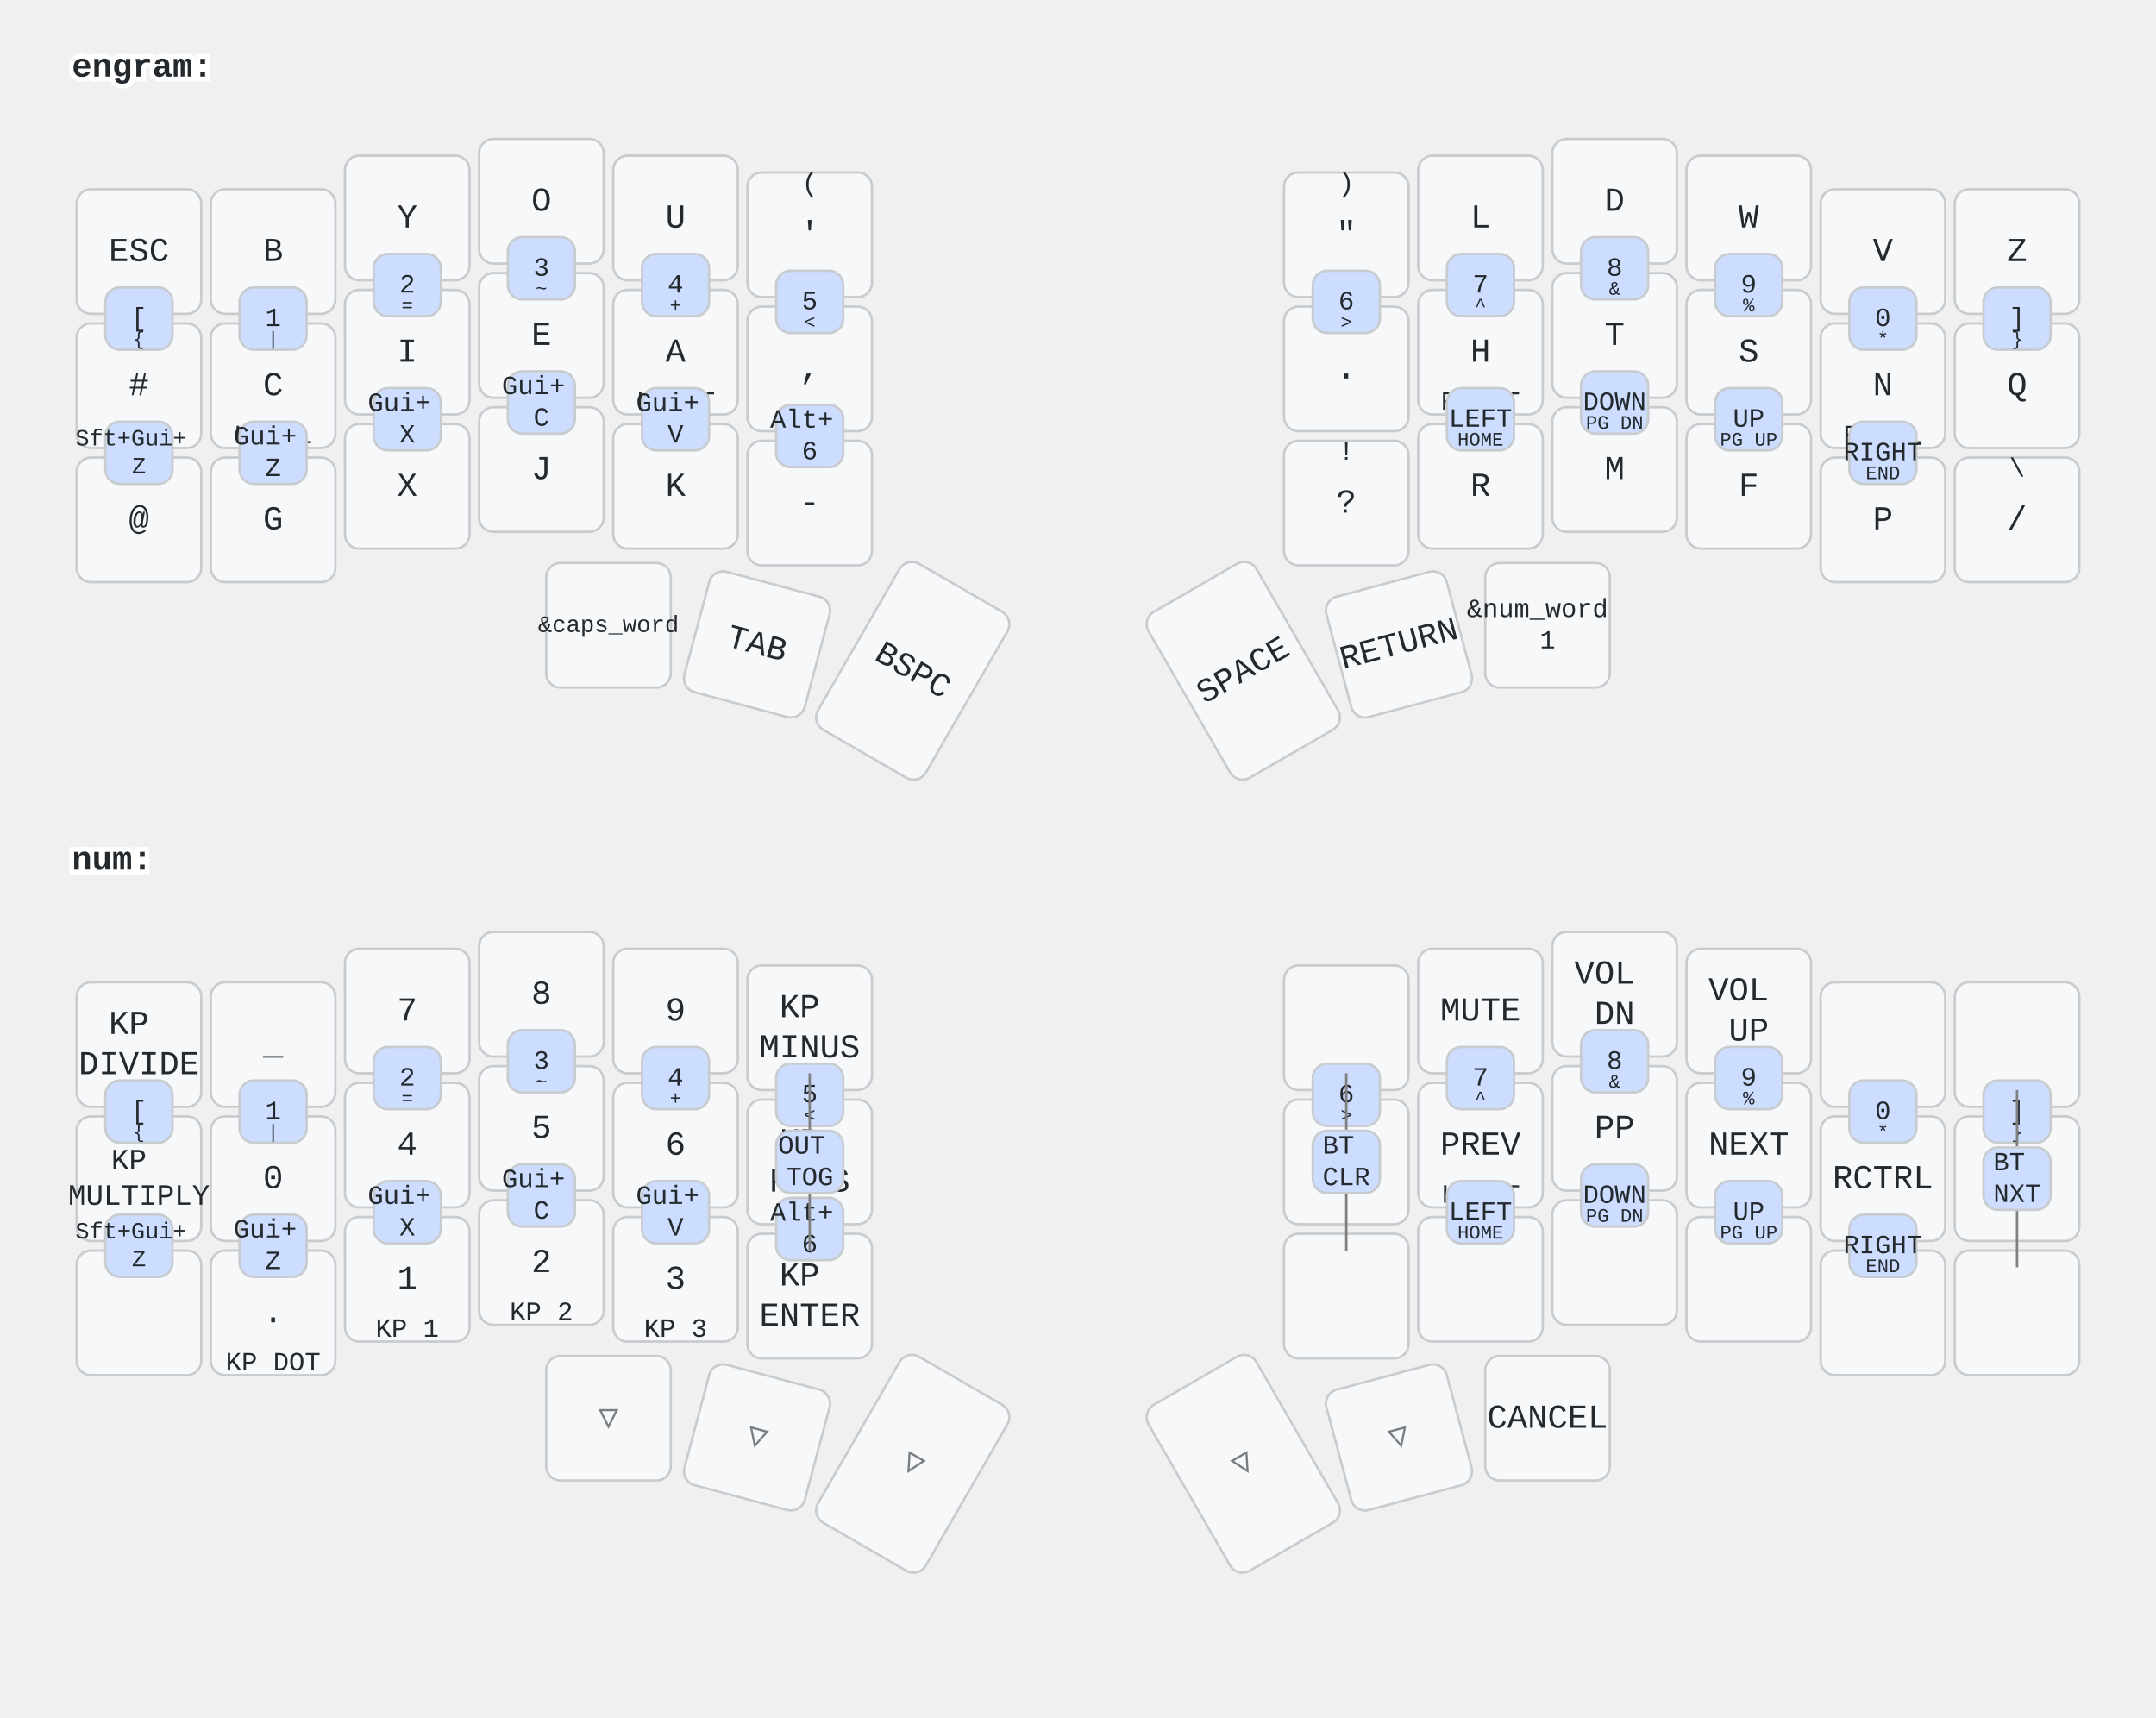
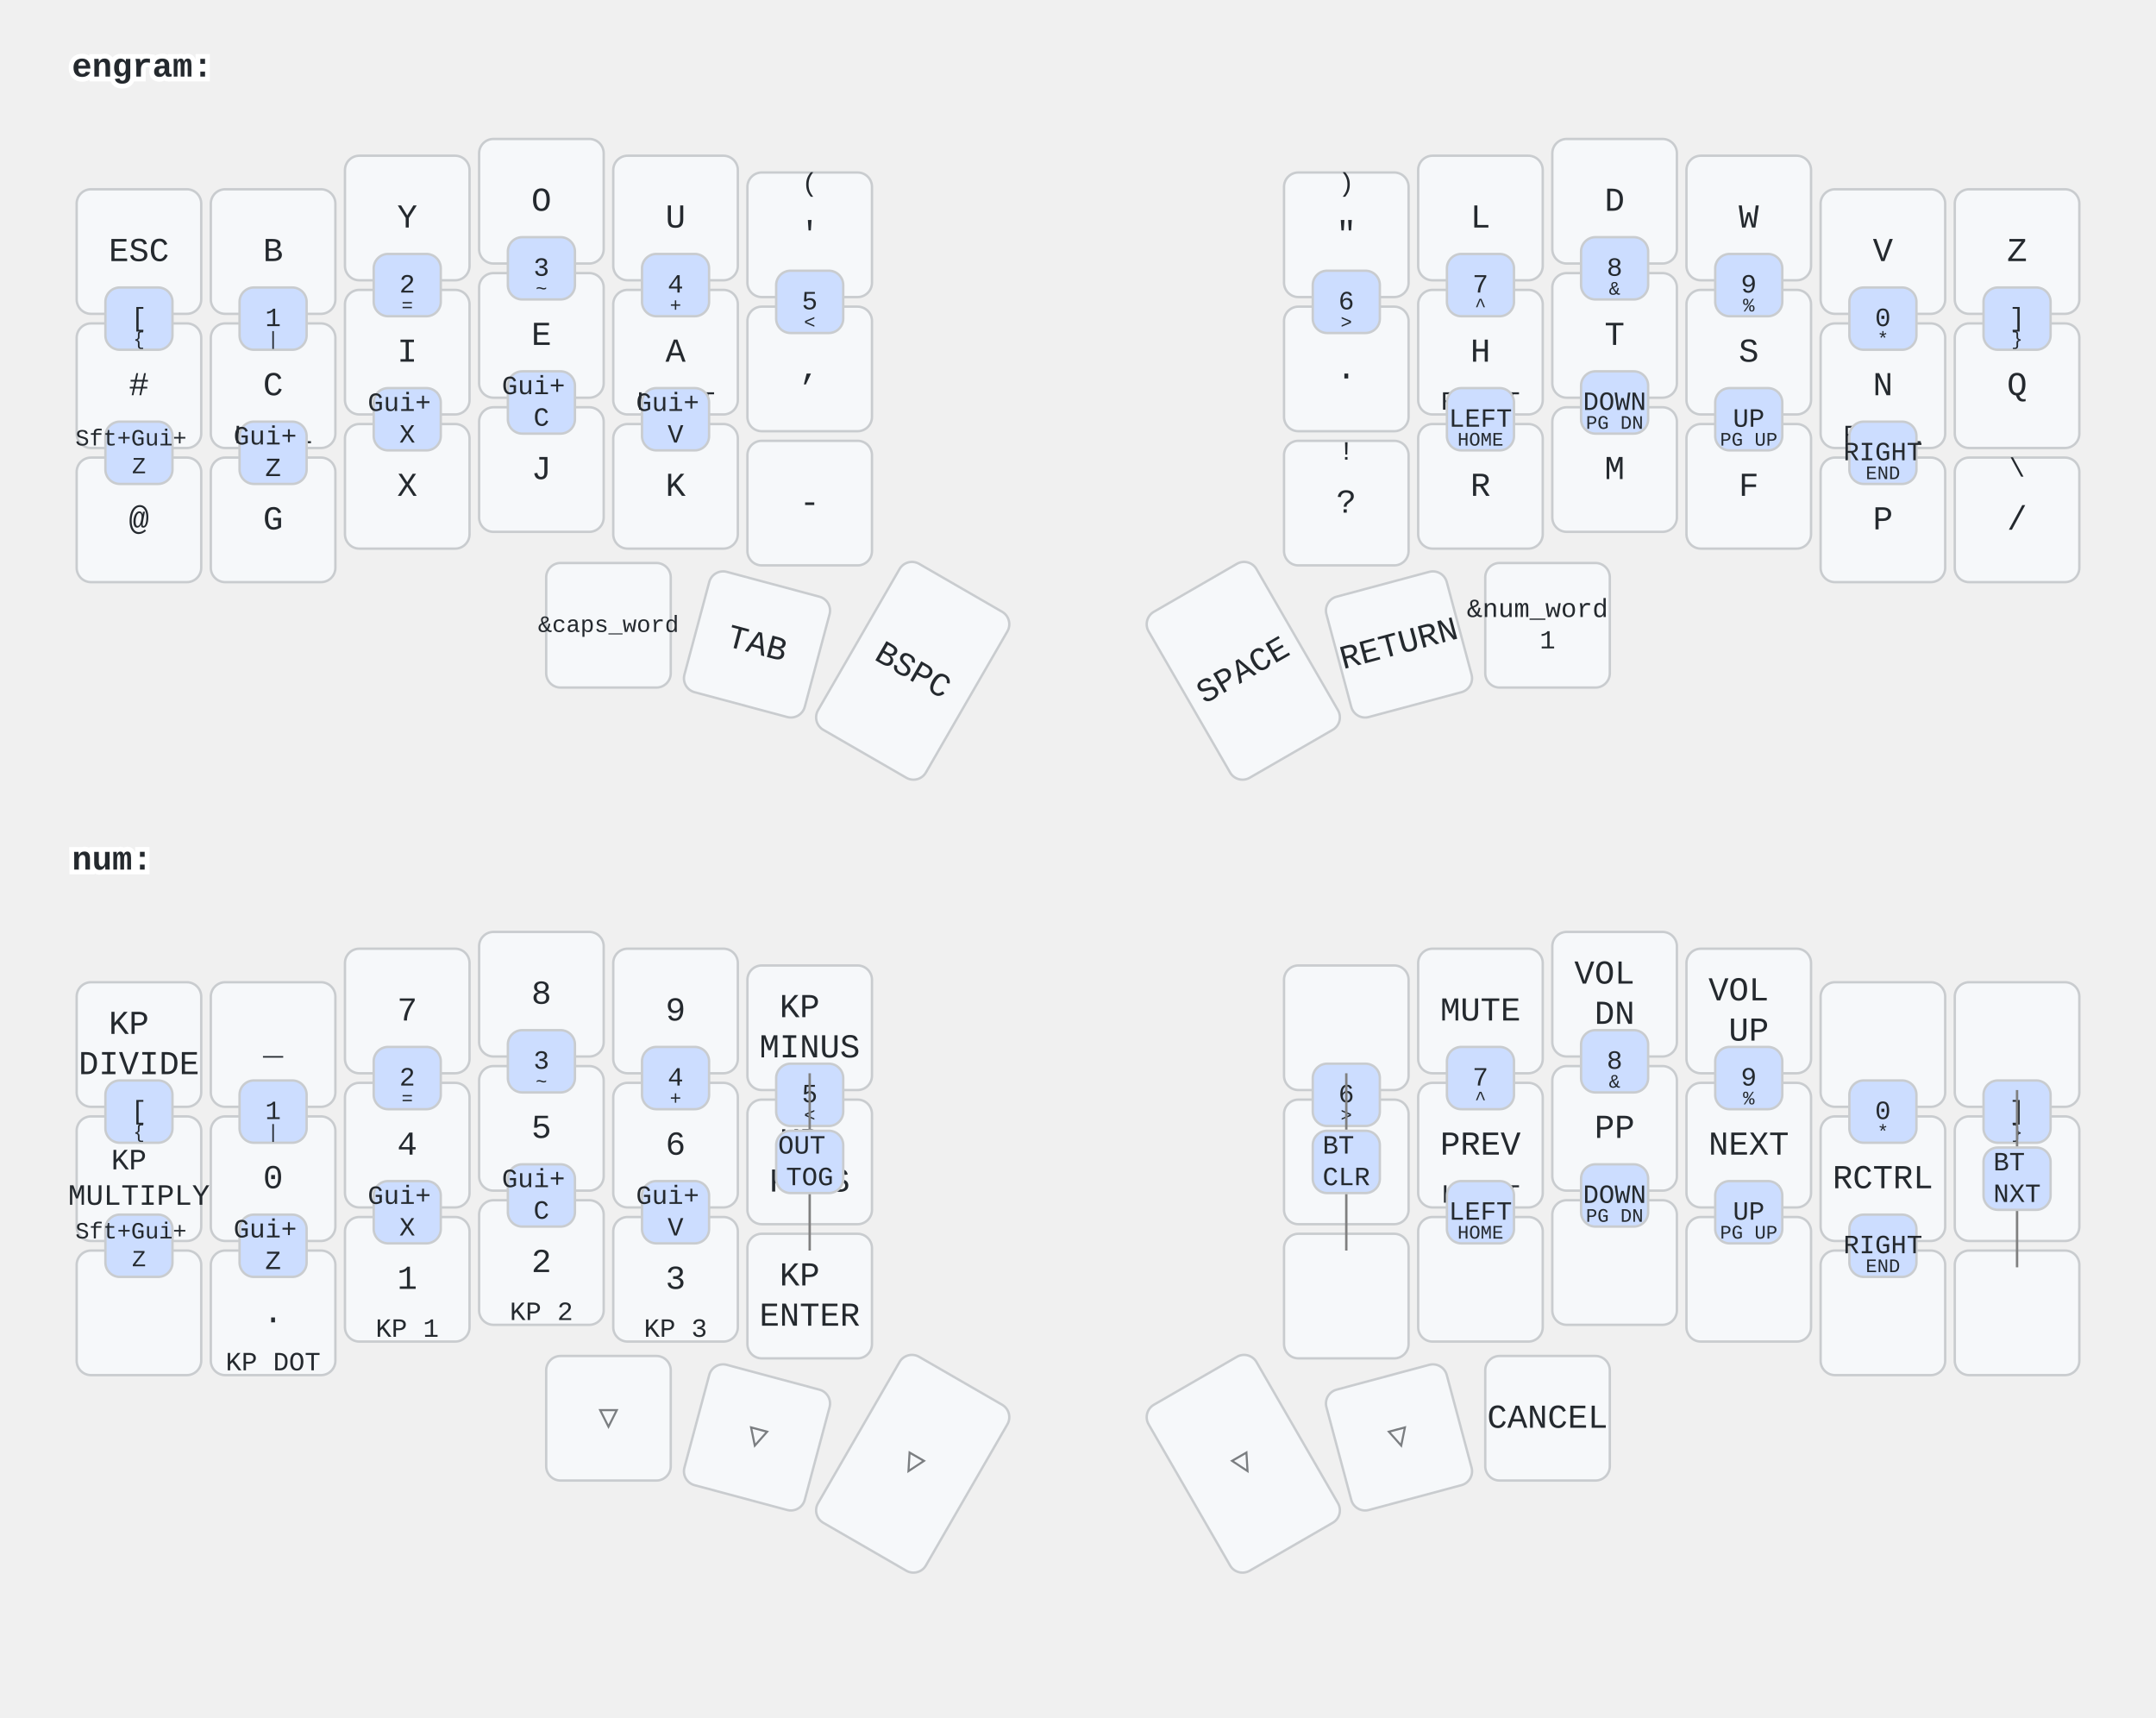
<svg xmlns="http://www.w3.org/2000/svg" width="900" height="717" viewBox="0 0 900 717" class="keymap">
  <style>/* inherit to force styles through use tags */
svg path {
    fill: inherit;
}

/* font and background color specifications */
svg.keymap {
    font-family: SFMono-Regular,Consolas,Liberation Mono,Menlo,monospace;
    font-size: 14px;
    font-kerning: normal;
    text-rendering: optimizeLegibility;
    fill: #24292e;
}

/* default key styling */
rect.key {
    fill: #f6f8fa;
}

rect.key, rect.combo {
    stroke: #c9cccf;
    stroke-width: 1;
}

/* default key side styling, only used is draw_key_sides is set */
rect.side {
    filter: brightness(90%);
}

/* color accent for combo boxes */
rect.combo, rect.combo-separate {
    fill: #cdf;
}

/* color accent for held keys */
rect.held, rect.combo.held {
    fill: #fdd;
}

/* color accent for ghost (optional) keys */
rect.ghost, rect.combo.ghost {
    stroke-dasharray: 4, 4;
    stroke-width: 2;
}

text {
    text-anchor: middle;
    dominant-baseline: middle;
}

/* styling for layer labels */
text.label {
    font-weight: bold;
    text-anchor: start;
    stroke: white;
    stroke-width: 4;
    paint-order: stroke;
}

/* styling for optional footer */
text.footer {
    text-anchor: end;
    dominant-baseline: auto;
    stroke: white;
    stroke-width: 4;
    paint-order: stroke;
}

/* styling for combo tap, and key hold/shifted label text */
text.combo, text.hold, text.shifted {
    font-size: 11px;
}

text.hold {
    text-anchor: middle;
    dominant-baseline: auto;
}

text.shifted {
    text-anchor: middle;
    dominant-baseline: hanging;
}

text.layer-activator {
    text-decoration: underline;
}

/* styling for hold/shifted label text in combo box */
text.combo.hold, text.combo.shifted {
    font-size: 8px;
}

/* lighter symbol for transparent keys */
text.trans {
    fill: #7b7e81;
}

/* styling for combo dendrons */
path.combo {
    stroke-width: 1;
    stroke: gray;
    fill: none;
}

/* Start Tabler Icons Cleanup */
/* cannot use height/width with glyphs */
.icon-tabler &gt; path {
    fill: inherit;
    stroke: inherit;
    stroke-width: 2;
}
/* hide tabler's default box */
.icon-tabler &gt; path[stroke="none"][fill="none"] {
    visibility: hidden;
}
/* End Tabler Icons Cleanup */
</style>
  <g transform="translate(30, 0)" class="layer-engram">
    <text x="0" y="28" class="label" id="engram">engram:</text>
    <g transform="translate(0, 56)">
      <g transform="translate(28, 49)" class="key keypos-0">
        <rect rx="6" ry="6" x="-26" y="-26" width="52" height="52" class="key" />
        <text x="0" y="0" class="key tap">ESC</text>
        <text x="0" y="24" class="key hold">F1</text>
      </g>
      <g transform="translate(84, 49)" class="key keypos-1">
        <rect rx="6" ry="6" x="-26" y="-26" width="52" height="52" class="key" />
        <text x="0" y="0" class="key tap">B</text>
        <text x="0" y="24" class="key hold">F2</text>
      </g>
      <g transform="translate(140, 35)" class="key keypos-2">
        <rect rx="6" ry="6" x="-26" y="-26" width="52" height="52" class="key" />
        <text x="0" y="0" class="key tap">Y</text>
        <text x="0" y="24" class="key hold">F3</text>
      </g>
      <g transform="translate(196, 28)" class="key keypos-3">
        <rect rx="6" ry="6" x="-26" y="-26" width="52" height="52" class="key" />
        <text x="0" y="0" class="key tap">O</text>
        <text x="0" y="24" class="key hold">F4</text>
      </g>
      <g transform="translate(252, 35)" class="key keypos-4">
        <rect rx="6" ry="6" x="-26" y="-26" width="52" height="52" class="key" />
        <text x="0" y="0" class="key tap">U</text>
        <text x="0" y="24" class="key hold">F5</text>
      </g>
      <g transform="translate(308, 42)" class="key keypos-5">
        <rect rx="6" ry="6" x="-26" y="-26" width="52" height="52" class="key" />
        <text x="0" y="0" class="key tap">'</text>
        <text x="0" y="-24" class="key shifted">(</text>
      </g>
      <g transform="translate(532, 42)" class="key keypos-6">
        <rect rx="6" ry="6" x="-26" y="-26" width="52" height="52" class="key" />
        <text x="0" y="0" class="key tap">"</text>
        <text x="0" y="-24" class="key shifted">)</text>
      </g>
      <g transform="translate(588, 35)" class="key keypos-7">
        <rect rx="6" ry="6" x="-26" y="-26" width="52" height="52" class="key" />
        <text x="0" y="0" class="key tap">L</text>
        <text x="0" y="24" class="key hold">F8</text>
      </g>
      <g transform="translate(644, 28)" class="key keypos-8">
        <rect rx="6" ry="6" x="-26" y="-26" width="52" height="52" class="key" />
        <text x="0" y="0" class="key tap">D</text>
        <text x="0" y="24" class="key hold">F9</text>
      </g>
      <g transform="translate(700, 35)" class="key keypos-9">
        <rect rx="6" ry="6" x="-26" y="-26" width="52" height="52" class="key" />
        <text x="0" y="0" class="key tap">W</text>
        <text x="0" y="24" class="key hold">F10</text>
      </g>
      <g transform="translate(756, 49)" class="key keypos-10">
        <rect rx="6" ry="6" x="-26" y="-26" width="52" height="52" class="key" />
        <text x="0" y="0" class="key tap">V</text>
        <text x="0" y="24" class="key hold">F11</text>
      </g>
      <g transform="translate(812, 49)" class="key keypos-11">
        <rect rx="6" ry="6" x="-26" y="-26" width="52" height="52" class="key" />
        <text x="0" y="0" class="key tap">Z</text>
        <text x="0" y="24" class="key hold">F12</text>
      </g>
      <g transform="translate(28, 105)" class="key keypos-12">
        <rect rx="6" ry="6" x="-26" y="-26" width="52" height="52" class="key" />
        <text x="0" y="0" class="key tap">#</text>
        <text x="0" y="-24" class="key shifted">$</text>
      </g>
      <g transform="translate(84, 105)" class="key keypos-13">
        <rect rx="6" ry="6" x="-26" y="-26" width="52" height="52" class="key" />
        <text x="0" y="0" class="key tap">C</text>
        <text x="0" y="24" class="key hold">LCTRL</text>
      </g>
      <g transform="translate(140, 91)" class="key keypos-14">
        <rect rx="6" ry="6" x="-26" y="-26" width="52" height="52" class="key" />
        <text x="0" y="0" class="key tap">I</text>
        <text x="0" y="24" class="key hold">LALT</text>
      </g>
      <g transform="translate(196, 84)" class="key keypos-15">
        <rect rx="6" ry="6" x="-26" y="-26" width="52" height="52" class="key" />
        <text x="0" y="0" class="key tap">E</text>
        <text x="0" y="24" class="key hold">LGUI</text>
      </g>
      <g transform="translate(252, 91)" class="key keypos-16">
        <rect rx="6" ry="6" x="-26" y="-26" width="52" height="52" class="key" />
        <text x="0" y="0" class="key tap">A</text>
        <text x="0" y="24" class="key hold">LSHFT</text>
      </g>
      <g transform="translate(308, 98)" class="key keypos-17">
        <rect rx="6" ry="6" x="-26" y="-26" width="52" height="52" class="key" />
        <text x="0" y="0" class="key tap">,</text>
        <text x="0" y="-24" class="key shifted">;</text>
      </g>
      <g transform="translate(532, 98)" class="key keypos-18">
        <rect rx="6" ry="6" x="-26" y="-26" width="52" height="52" class="key" />
        <text x="0" y="0" class="key tap">.</text>
        <text x="0" y="-24" class="key shifted">:</text>
      </g>
      <g transform="translate(588, 91)" class="key keypos-19">
        <rect rx="6" ry="6" x="-26" y="-26" width="52" height="52" class="key" />
        <text x="0" y="0" class="key tap">H</text>
        <text x="0" y="24" class="key hold">RSHFT</text>
      </g>
      <g transform="translate(644, 84)" class="key keypos-20">
        <rect rx="6" ry="6" x="-26" y="-26" width="52" height="52" class="key" />
        <text x="0" y="0" class="key tap">T</text>
        <text x="0" y="24" class="key hold">RGUI</text>
      </g>
      <g transform="translate(700, 91)" class="key keypos-21">
        <rect rx="6" ry="6" x="-26" y="-26" width="52" height="52" class="key" />
        <text x="0" y="0" class="key tap">S</text>
        <text x="0" y="24" class="key hold">RALT</text>
      </g>
      <g transform="translate(756, 105)" class="key keypos-22">
        <rect rx="6" ry="6" x="-26" y="-26" width="52" height="52" class="key" />
        <text x="0" y="0" class="key tap">N</text>
        <text x="0" y="24" class="key hold">RCTRL</text>
      </g>
      <g transform="translate(812, 105)" class="key keypos-23">
        <rect rx="6" ry="6" x="-26" y="-26" width="52" height="52" class="key" />
        <text x="0" y="0" class="key tap">Q</text>
      </g>
      <g transform="translate(28, 161)" class="key keypos-24">
        <rect rx="6" ry="6" x="-26" y="-26" width="52" height="52" class="key" />
        <text x="0" y="0" class="key tap">@</text>
        <text x="0" y="-24" class="key shifted">`</text>
      </g>
      <g transform="translate(84, 161)" class="key keypos-25">
        <rect rx="6" ry="6" x="-26" y="-26" width="52" height="52" class="key" />
        <text x="0" y="0" class="key tap">G</text>
      </g>
      <g transform="translate(140, 147)" class="key keypos-26">
        <rect rx="6" ry="6" x="-26" y="-26" width="52" height="52" class="key" />
        <text x="0" y="0" class="key tap">X</text>
      </g>
      <g transform="translate(196, 140)" class="key keypos-27">
        <rect rx="6" ry="6" x="-26" y="-26" width="52" height="52" class="key" />
        <text x="0" y="0" class="key tap">J</text>
      </g>
      <g transform="translate(252, 147)" class="key keypos-28">
        <rect rx="6" ry="6" x="-26" y="-26" width="52" height="52" class="key" />
        <text x="0" y="0" class="key tap">K</text>
      </g>
      <g transform="translate(308, 154)" class="key keypos-29">
        <rect rx="6" ry="6" x="-26" y="-26" width="52" height="52" class="key" />
        <text x="0" y="0" class="key tap">-</text>
      </g>
      <g transform="translate(532, 154)" class="key keypos-30">
        <rect rx="6" ry="6" x="-26" y="-26" width="52" height="52" class="key" />
        <text x="0" y="0" class="key tap">?</text>
        <text x="0" y="-24" class="key shifted">!</text>
      </g>
      <g transform="translate(588, 147)" class="key keypos-31">
        <rect rx="6" ry="6" x="-26" y="-26" width="52" height="52" class="key" />
        <text x="0" y="0" class="key tap">R</text>
      </g>
      <g transform="translate(644, 140)" class="key keypos-32">
        <rect rx="6" ry="6" x="-26" y="-26" width="52" height="52" class="key" />
        <text x="0" y="0" class="key tap">M</text>
      </g>
      <g transform="translate(700, 147)" class="key keypos-33">
        <rect rx="6" ry="6" x="-26" y="-26" width="52" height="52" class="key" />
        <text x="0" y="0" class="key tap">F</text>
      </g>
      <g transform="translate(756, 161)" class="key keypos-34">
        <rect rx="6" ry="6" x="-26" y="-26" width="52" height="52" class="key" />
        <text x="0" y="0" class="key tap">P</text>
      </g>
      <g transform="translate(812, 161)" class="key keypos-35">
        <rect rx="6" ry="6" x="-26" y="-26" width="52" height="52" class="key" />
        <text x="0" y="0" class="key tap">/</text>
        <text x="0" y="-24" class="key shifted">\</text>
      </g>
      <g transform="translate(224, 205)" class="key keypos-36">
        <rect rx="6" ry="6" x="-26" y="-26" width="52" height="52" class="key" />
        <text x="0" y="0" class="key tap">
          <tspan style="font-size: 70%">&amp;caps_word</tspan>
        </text>
      </g>
      <g transform="translate(286, 213) rotate(15.0)" class="key keypos-37">
        <rect rx="6" ry="6" x="-26" y="-26" width="52" height="52" class="key" />
        <text x="0" y="0" class="key tap">TAB</text>
      </g>
      <g transform="translate(351, 224) rotate(30.0)" class="key keypos-38">
        <rect rx="6" ry="6" x="-26" y="-40" width="52" height="80" class="key" />
        <text x="0" y="0" class="key tap">BSPC</text>
      </g>
      <g transform="translate(489, 224) rotate(-30.0)" class="key keypos-39">
        <rect rx="6" ry="6" x="-26" y="-40" width="52" height="80" class="key" />
        <text x="0" y="0" class="key tap">SPACE</text>
      </g>
      <g transform="translate(554, 213) rotate(-15.0)" class="key keypos-40">
        <rect rx="6" ry="6" x="-26" y="-26" width="52" height="52" class="key" />
        <text x="0" y="0" class="key tap">RETURN</text>
      </g>
      <g transform="translate(616, 205)" class="key keypos-41">
        <rect rx="6" ry="6" x="-26" y="-26" width="52" height="52" class="key" />
        <text x="0" y="0" class="key tap">
          <tspan x="0" dy="-0.6em" style="font-size: 78%">&amp;num_word</tspan>
          <tspan x="0" dy="1.2em" style="font-size: 78%">1</tspan>
        </text>
      </g>
      <g class="combo combopos-0">
        <rect rx="6" ry="6" x="14" y="64" width="28" height="26" class="combo" />
        <text x="28" y="77" class="combo tap">[</text>
        <text x="28" y="88" class="combo hold">{</text>
      </g>
      <g class="combo combopos-1">
        <rect rx="6" ry="6" x="798" y="64" width="28" height="26" class="combo" />
        <text x="812" y="77" class="combo tap">]</text>
        <text x="812" y="88" class="combo hold">}</text>
      </g>
      <g class="combo combopos-2">
        <rect rx="6" ry="6" x="70" y="64" width="28" height="26" class="combo" />
        <text x="84" y="77" class="combo tap">1</text>
        <text x="84" y="88" class="combo hold">|</text>
      </g>
      <g class="combo combopos-3">
        <rect rx="6" ry="6" x="126" y="50" width="28" height="26" class="combo" />
        <text x="140" y="63" class="combo tap">2</text>
        <text x="140" y="74" class="combo hold">=</text>
      </g>
      <g class="combo combopos-4">
        <rect rx="6" ry="6" x="182" y="43" width="28" height="26" class="combo" />
        <text x="196" y="56" class="combo tap">3</text>
        <text x="196" y="67" class="combo hold">~</text>
      </g>
      <g class="combo combopos-5">
        <rect rx="6" ry="6" x="238" y="50" width="28" height="26" class="combo" />
        <text x="252" y="63" class="combo tap">4</text>
        <text x="252" y="74" class="combo hold">+</text>
      </g>
      <g class="combo combopos-6">
        <rect rx="6" ry="6" x="294" y="57" width="28" height="26" class="combo" />
        <text x="308" y="70" class="combo tap">5</text>
        <text x="308" y="81" class="combo hold">&lt;</text>
      </g>
      <g class="combo combopos-7">
        <rect rx="6" ry="6" x="518" y="57" width="28" height="26" class="combo" />
        <text x="532" y="70" class="combo tap">6</text>
        <text x="532" y="81" class="combo hold">&gt;</text>
      </g>
      <g class="combo combopos-8">
        <rect rx="6" ry="6" x="574" y="50" width="28" height="26" class="combo" />
        <text x="588" y="63" class="combo tap">7</text>
        <text x="588" y="74" class="combo hold">^</text>
      </g>
      <g class="combo combopos-9">
        <rect rx="6" ry="6" x="630" y="43" width="28" height="26" class="combo" />
        <text x="644" y="56" class="combo tap">8</text>
        <text x="644" y="67" class="combo hold">&amp;</text>
      </g>
      <g class="combo combopos-10">
        <rect rx="6" ry="6" x="686" y="50" width="28" height="26" class="combo" />
        <text x="700" y="63" class="combo tap">9</text>
        <text x="700" y="74" class="combo hold">%</text>
      </g>
      <g class="combo combopos-11">
        <rect rx="6" ry="6" x="742" y="64" width="28" height="26" class="combo" />
        <text x="756" y="77" class="combo tap">0</text>
        <text x="756" y="88" class="combo hold">*</text>
      </g>
      <g class="combo combopos-12">
-         <rect rx="6" ry="6" x="294" y="113" width="28" height="26" class="combo" />
-         <text x="308" y="126" class="combo tap">
-           <tspan x="308" dy="-0.6em">Alt+</tspan>
-           <tspan x="308" dy="1.2em">6</tspan>
-         </text>
-       </g>
-       <g class="combo combopos-13">
        <rect rx="6" ry="6" x="14" y="120" width="28" height="26" class="combo" />
        <text x="28" y="133" class="combo tap">
          <tspan x="28" dy="-0.6em" style="font-size: 88%">Sft+Gui+</tspan>
          <tspan x="28" dy="1.2em" style="font-size: 88%">Z</tspan>
        </text>
      </g>
-       <g class="combo combopos-14">
+       <g class="combo combopos-13">
        <rect rx="6" ry="6" x="70" y="120" width="28" height="26" class="combo" />
        <text x="84" y="133" class="combo tap">
          <tspan x="84" dy="-0.6em">Gui+</tspan>
          <tspan x="84" dy="1.2em">Z</tspan>
        </text>
      </g>
-       <g class="combo combopos-15">
+       <g class="combo combopos-14">
        <rect rx="6" ry="6" x="126" y="106" width="28" height="26" class="combo" />
        <text x="140" y="119" class="combo tap">
          <tspan x="140" dy="-0.6em">Gui+</tspan>
          <tspan x="140" dy="1.2em">X</tspan>
        </text>
      </g>
-       <g class="combo combopos-16">
+       <g class="combo combopos-15">
        <rect rx="6" ry="6" x="182" y="99" width="28" height="26" class="combo" />
        <text x="196" y="112" class="combo tap">
          <tspan x="196" dy="-0.6em">Gui+</tspan>
          <tspan x="196" dy="1.2em">C</tspan>
        </text>
      </g>
-       <g class="combo combopos-17">
+       <g class="combo combopos-16">
        <rect rx="6" ry="6" x="238" y="106" width="28" height="26" class="combo" />
        <text x="252" y="119" class="combo tap">
          <tspan x="252" dy="-0.6em">Gui+</tspan>
          <tspan x="252" dy="1.2em">V</tspan>
        </text>
      </g>
-       <g class="combo combopos-18">
+       <g class="combo combopos-17">
        <rect rx="6" ry="6" x="574" y="106" width="28" height="26" class="combo" />
        <text x="588" y="119" class="combo tap">LEFT</text>
        <text x="588" y="130" class="combo hold">HOME</text>
      </g>
-       <g class="combo combopos-19">
+       <g class="combo combopos-18">
        <rect rx="6" ry="6" x="630" y="99" width="28" height="26" class="combo" />
        <text x="644" y="112" class="combo tap">DOWN</text>
        <text x="644" y="123" class="combo hold">PG DN</text>
      </g>
-       <g class="combo combopos-20">
+       <g class="combo combopos-19">
        <rect rx="6" ry="6" x="686" y="106" width="28" height="26" class="combo" />
        <text x="700" y="119" class="combo tap">UP</text>
        <text x="700" y="130" class="combo hold">PG UP</text>
      </g>
-       <g class="combo combopos-21">
+       <g class="combo combopos-20">
        <rect rx="6" ry="6" x="742" y="120" width="28" height="26" class="combo" />
        <text x="756" y="133" class="combo tap">RIGHT</text>
        <text x="756" y="144" class="combo hold">END</text>
      </g>
    </g>
  </g>
  <g transform="translate(30, 331)" class="layer-num">
    <text x="0" y="28" class="label" id="num">num:</text>
    <g transform="translate(0, 56)">
      <g transform="translate(28, 49)" class="key keypos-0">
        <rect rx="6" ry="6" x="-26" y="-26" width="52" height="52" class="key" />
        <text x="0" y="0" class="key tap">
          <tspan x="0" dy="-0.6em">KP</tspan>
          <tspan x="0" dy="1.2em">DIVIDE</tspan>
        </text>
      </g>
      <g transform="translate(84, 49)" class="key keypos-1">
        <rect rx="6" ry="6" x="-26" y="-26" width="52" height="52" class="key" />
        <text x="0" y="0" class="key tap">_</text>
      </g>
      <g transform="translate(140, 35)" class="key keypos-2">
        <rect rx="6" ry="6" x="-26" y="-26" width="52" height="52" class="key" />
        <text x="0" y="0" class="key tap">7</text>
        <text x="0" y="24" class="key hold">KP 7</text>
      </g>
      <g transform="translate(196, 28)" class="key keypos-3">
        <rect rx="6" ry="6" x="-26" y="-26" width="52" height="52" class="key" />
        <text x="0" y="0" class="key tap">8</text>
        <text x="0" y="24" class="key hold">KP 8</text>
      </g>
      <g transform="translate(252, 35)" class="key keypos-4">
        <rect rx="6" ry="6" x="-26" y="-26" width="52" height="52" class="key" />
        <text x="0" y="0" class="key tap">9</text>
        <text x="0" y="24" class="key hold">KP 9</text>
      </g>
      <g transform="translate(308, 42)" class="key keypos-5">
        <rect rx="6" ry="6" x="-26" y="-26" width="52" height="52" class="key" />
        <text x="0" y="0" class="key tap">
          <tspan x="0" dy="-0.6em">KP</tspan>
          <tspan x="0" dy="1.2em">MINUS</tspan>
        </text>
      </g>
      <g transform="translate(532, 42)" class="key keypos-6">
        <rect rx="6" ry="6" x="-26" y="-26" width="52" height="52" class="key" />
      </g>
      <g transform="translate(588, 35)" class="key keypos-7">
        <rect rx="6" ry="6" x="-26" y="-26" width="52" height="52" class="key" />
        <text x="0" y="0" class="key tap">MUTE</text>
      </g>
      <g transform="translate(644, 28)" class="key keypos-8">
        <rect rx="6" ry="6" x="-26" y="-26" width="52" height="52" class="key" />
        <text x="0" y="0" class="key tap">
          <tspan x="0" dy="-0.6em">VOL</tspan>
          <tspan x="0" dy="1.2em">DN</tspan>
        </text>
      </g>
      <g transform="translate(700, 35)" class="key keypos-9">
        <rect rx="6" ry="6" x="-26" y="-26" width="52" height="52" class="key" />
        <text x="0" y="0" class="key tap">
          <tspan x="0" dy="-0.6em">VOL</tspan>
          <tspan x="0" dy="1.2em">UP</tspan>
        </text>
      </g>
      <g transform="translate(756, 49)" class="key keypos-10">
        <rect rx="6" ry="6" x="-26" y="-26" width="52" height="52" class="key" />
      </g>
      <g transform="translate(812, 49)" class="key keypos-11">
        <rect rx="6" ry="6" x="-26" y="-26" width="52" height="52" class="key" />
      </g>
      <g transform="translate(28, 105)" class="key keypos-12">
        <rect rx="6" ry="6" x="-26" y="-26" width="52" height="52" class="key" />
        <text x="0" y="0" class="key tap">
          <tspan x="0" dy="-0.6em" style="font-size: 88%">KP</tspan>
          <tspan x="0" dy="1.2em" style="font-size: 88%">MULTIPLY</tspan>
        </text>
      </g>
      <g transform="translate(84, 105)" class="key keypos-13">
        <rect rx="6" ry="6" x="-26" y="-26" width="52" height="52" class="key" />
        <text x="0" y="0" class="key tap">0</text>
        <text x="0" y="24" class="key hold">KP 0</text>
      </g>
      <g transform="translate(140, 91)" class="key keypos-14">
        <rect rx="6" ry="6" x="-26" y="-26" width="52" height="52" class="key" />
        <text x="0" y="0" class="key tap">4</text>
        <text x="0" y="24" class="key hold">KP 4</text>
      </g>
      <g transform="translate(196, 84)" class="key keypos-15">
        <rect rx="6" ry="6" x="-26" y="-26" width="52" height="52" class="key" />
        <text x="0" y="0" class="key tap">5</text>
        <text x="0" y="24" class="key hold">KP 5</text>
      </g>
      <g transform="translate(252, 91)" class="key keypos-16">
        <rect rx="6" ry="6" x="-26" y="-26" width="52" height="52" class="key" />
        <text x="0" y="0" class="key tap">6</text>
        <text x="0" y="24" class="key hold">KP 6</text>
      </g>
      <g transform="translate(308, 98)" class="key keypos-17">
        <rect rx="6" ry="6" x="-26" y="-26" width="52" height="52" class="key" />
        <text x="0" y="0" class="key tap">
          <tspan x="0" dy="-0.6em">KP</tspan>
          <tspan x="0" dy="1.2em">PLUS</tspan>
        </text>
      </g>
      <g transform="translate(532, 98)" class="key keypos-18">
        <rect rx="6" ry="6" x="-26" y="-26" width="52" height="52" class="key" />
      </g>
      <g transform="translate(588, 91)" class="key keypos-19">
        <rect rx="6" ry="6" x="-26" y="-26" width="52" height="52" class="key" />
        <text x="0" y="0" class="key tap">PREV</text>
        <text x="0" y="24" class="key hold">LSHFT</text>
      </g>
      <g transform="translate(644, 84)" class="key keypos-20">
        <rect rx="6" ry="6" x="-26" y="-26" width="52" height="52" class="key" />
        <text x="0" y="0" class="key tap">PP</text>
        <text x="0" y="24" class="key hold">RGUI</text>
      </g>
      <g transform="translate(700, 91)" class="key keypos-21">
        <rect rx="6" ry="6" x="-26" y="-26" width="52" height="52" class="key" />
        <text x="0" y="0" class="key tap">NEXT</text>
        <text x="0" y="24" class="key hold">RALT</text>
      </g>
      <g transform="translate(756, 105)" class="key keypos-22">
        <rect rx="6" ry="6" x="-26" y="-26" width="52" height="52" class="key" />
        <text x="0" y="0" class="key tap">RCTRL</text>
      </g>
      <g transform="translate(812, 105)" class="key keypos-23">
        <rect rx="6" ry="6" x="-26" y="-26" width="52" height="52" class="key" />
      </g>
      <g transform="translate(28, 161)" class="key keypos-24">
        <rect rx="6" ry="6" x="-26" y="-26" width="52" height="52" class="key" />
      </g>
      <g transform="translate(84, 161)" class="key keypos-25">
        <rect rx="6" ry="6" x="-26" y="-26" width="52" height="52" class="key" />
        <text x="0" y="0" class="key tap">.</text>
        <text x="0" y="24" class="key hold">KP DOT</text>
      </g>
      <g transform="translate(140, 147)" class="key keypos-26">
        <rect rx="6" ry="6" x="-26" y="-26" width="52" height="52" class="key" />
        <text x="0" y="0" class="key tap">1</text>
        <text x="0" y="24" class="key hold">KP 1</text>
      </g>
      <g transform="translate(196, 140)" class="key keypos-27">
        <rect rx="6" ry="6" x="-26" y="-26" width="52" height="52" class="key" />
        <text x="0" y="0" class="key tap">2</text>
        <text x="0" y="24" class="key hold">KP 2</text>
      </g>
      <g transform="translate(252, 147)" class="key keypos-28">
        <rect rx="6" ry="6" x="-26" y="-26" width="52" height="52" class="key" />
        <text x="0" y="0" class="key tap">3</text>
        <text x="0" y="24" class="key hold">KP 3</text>
      </g>
      <g transform="translate(308, 154)" class="key keypos-29">
        <rect rx="6" ry="6" x="-26" y="-26" width="52" height="52" class="key" />
        <text x="0" y="0" class="key tap">
          <tspan x="0" dy="-0.6em">KP</tspan>
          <tspan x="0" dy="1.2em">ENTER</tspan>
        </text>
      </g>
      <g transform="translate(532, 154)" class="key keypos-30">
        <rect rx="6" ry="6" x="-26" y="-26" width="52" height="52" class="key" />
      </g>
      <g transform="translate(588, 147)" class="key keypos-31">
        <rect rx="6" ry="6" x="-26" y="-26" width="52" height="52" class="key" />
      </g>
      <g transform="translate(644, 140)" class="key keypos-32">
        <rect rx="6" ry="6" x="-26" y="-26" width="52" height="52" class="key" />
      </g>
      <g transform="translate(700, 147)" class="key keypos-33">
        <rect rx="6" ry="6" x="-26" y="-26" width="52" height="52" class="key" />
      </g>
      <g transform="translate(756, 161)" class="key keypos-34">
        <rect rx="6" ry="6" x="-26" y="-26" width="52" height="52" class="key" />
      </g>
      <g transform="translate(812, 161)" class="key keypos-35">
        <rect rx="6" ry="6" x="-26" y="-26" width="52" height="52" class="key" />
      </g>
      <g transform="translate(224, 205)" class="key trans keypos-36">
        <rect rx="6" ry="6" x="-26" y="-26" width="52" height="52" class="key trans" />
        <text x="0" y="0" class="key trans tap">▽</text>
      </g>
      <g transform="translate(286, 213) rotate(15.0)" class="key trans keypos-37">
        <rect rx="6" ry="6" x="-26" y="-26" width="52" height="52" class="key trans" />
        <text x="0" y="0" class="key trans tap">▽</text>
      </g>
      <g transform="translate(351, 224) rotate(30.0)" class="key trans keypos-38">
        <rect rx="6" ry="6" x="-26" y="-40" width="52" height="80" class="key trans" />
        <text x="0" y="0" class="key trans tap">▽</text>
      </g>
      <g transform="translate(489, 224) rotate(-30.0)" class="key trans keypos-39">
        <rect rx="6" ry="6" x="-26" y="-40" width="52" height="80" class="key trans" />
        <text x="0" y="0" class="key trans tap">▽</text>
      </g>
      <g transform="translate(554, 213) rotate(-15.0)" class="key trans keypos-40">
        <rect rx="6" ry="6" x="-26" y="-26" width="52" height="52" class="key trans" />
        <text x="0" y="0" class="key trans tap">▽</text>
      </g>
      <g transform="translate(616, 205)" class="key keypos-41">
        <rect rx="6" ry="6" x="-26" y="-26" width="52" height="52" class="key" />
        <text x="0" y="0" class="key tap">CANCEL</text>
      </g>
      <g class="combo combopos-0">
        <rect rx="6" ry="6" x="14" y="64" width="28" height="26" class="combo" />
        <text x="28" y="77" class="combo tap">[</text>
        <text x="28" y="88" class="combo hold">{</text>
      </g>
      <g class="combo combopos-1">
        <rect rx="6" ry="6" x="798" y="64" width="28" height="26" class="combo" />
        <text x="812" y="77" class="combo tap">]</text>
        <text x="812" y="88" class="combo hold">}</text>
      </g>
      <g class="combo combopos-2">
        <rect rx="6" ry="6" x="70" y="64" width="28" height="26" class="combo" />
        <text x="84" y="77" class="combo tap">1</text>
        <text x="84" y="88" class="combo hold">|</text>
      </g>
      <g class="combo combopos-3">
        <rect rx="6" ry="6" x="126" y="50" width="28" height="26" class="combo" />
        <text x="140" y="63" class="combo tap">2</text>
        <text x="140" y="74" class="combo hold">=</text>
      </g>
      <g class="combo combopos-4">
        <rect rx="6" ry="6" x="182" y="43" width="28" height="26" class="combo" />
        <text x="196" y="56" class="combo tap">3</text>
        <text x="196" y="67" class="combo hold">~</text>
      </g>
      <g class="combo combopos-5">
        <rect rx="6" ry="6" x="238" y="50" width="28" height="26" class="combo" />
        <text x="252" y="63" class="combo tap">4</text>
        <text x="252" y="74" class="combo hold">+</text>
      </g>
      <g class="combo combopos-6">
        <rect rx="6" ry="6" x="294" y="57" width="28" height="26" class="combo" />
        <text x="308" y="70" class="combo tap">5</text>
        <text x="308" y="81" class="combo hold">&lt;</text>
      </g>
      <g class="combo combopos-7">
        <rect rx="6" ry="6" x="518" y="57" width="28" height="26" class="combo" />
        <text x="532" y="70" class="combo tap">6</text>
        <text x="532" y="81" class="combo hold">&gt;</text>
      </g>
      <g class="combo combopos-8">
        <rect rx="6" ry="6" x="574" y="50" width="28" height="26" class="combo" />
        <text x="588" y="63" class="combo tap">7</text>
        <text x="588" y="74" class="combo hold">^</text>
      </g>
      <g class="combo combopos-9">
        <rect rx="6" ry="6" x="630" y="43" width="28" height="26" class="combo" />
        <text x="644" y="56" class="combo tap">8</text>
        <text x="644" y="67" class="combo hold">&amp;</text>
      </g>
      <g class="combo combopos-10">
        <rect rx="6" ry="6" x="686" y="50" width="28" height="26" class="combo" />
        <text x="700" y="63" class="combo tap">9</text>
        <text x="700" y="74" class="combo hold">%</text>
      </g>
      <g class="combo combopos-11">
        <rect rx="6" ry="6" x="742" y="64" width="28" height="26" class="combo" />
        <text x="756" y="77" class="combo tap">0</text>
        <text x="756" y="88" class="combo hold">*</text>
      </g>
      <g class="combo combopos-12">
-         <rect rx="6" ry="6" x="294" y="113" width="28" height="26" class="combo" />
-         <text x="308" y="126" class="combo tap">
-           <tspan x="308" dy="-0.6em">Alt+</tspan>
-           <tspan x="308" dy="1.2em">6</tspan>
-         </text>
-       </g>
-       <g class="combo combopos-13">
        <rect rx="6" ry="6" x="14" y="120" width="28" height="26" class="combo" />
        <text x="28" y="133" class="combo tap">
          <tspan x="28" dy="-0.6em" style="font-size: 88%">Sft+Gui+</tspan>
          <tspan x="28" dy="1.2em" style="font-size: 88%">Z</tspan>
        </text>
      </g>
-       <g class="combo combopos-14">
+       <g class="combo combopos-13">
        <rect rx="6" ry="6" x="70" y="120" width="28" height="26" class="combo" />
        <text x="84" y="133" class="combo tap">
          <tspan x="84" dy="-0.6em">Gui+</tspan>
          <tspan x="84" dy="1.2em">Z</tspan>
        </text>
      </g>
-       <g class="combo combopos-15">
+       <g class="combo combopos-14">
        <rect rx="6" ry="6" x="126" y="106" width="28" height="26" class="combo" />
        <text x="140" y="119" class="combo tap">
          <tspan x="140" dy="-0.6em">Gui+</tspan>
          <tspan x="140" dy="1.2em">X</tspan>
        </text>
      </g>
-       <g class="combo combopos-16">
+       <g class="combo combopos-15">
        <rect rx="6" ry="6" x="182" y="99" width="28" height="26" class="combo" />
        <text x="196" y="112" class="combo tap">
          <tspan x="196" dy="-0.6em">Gui+</tspan>
          <tspan x="196" dy="1.2em">C</tspan>
        </text>
      </g>
-       <g class="combo combopos-17">
+       <g class="combo combopos-16">
        <rect rx="6" ry="6" x="238" y="106" width="28" height="26" class="combo" />
        <text x="252" y="119" class="combo tap">
          <tspan x="252" dy="-0.6em">Gui+</tspan>
          <tspan x="252" dy="1.2em">V</tspan>
        </text>
      </g>
-       <g class="combo combopos-18">
+       <g class="combo combopos-17">
        <rect rx="6" ry="6" x="574" y="106" width="28" height="26" class="combo" />
        <text x="588" y="119" class="combo tap">LEFT</text>
        <text x="588" y="130" class="combo hold">HOME</text>
      </g>
-       <g class="combo combopos-19">
+       <g class="combo combopos-18">
        <rect rx="6" ry="6" x="630" y="99" width="28" height="26" class="combo" />
        <text x="644" y="112" class="combo tap">DOWN</text>
        <text x="644" y="123" class="combo hold">PG DN</text>
      </g>
-       <g class="combo combopos-20">
+       <g class="combo combopos-19">
        <rect rx="6" ry="6" x="686" y="106" width="28" height="26" class="combo" />
        <text x="700" y="119" class="combo tap">UP</text>
        <text x="700" y="130" class="combo hold">PG UP</text>
      </g>
-       <g class="combo combopos-21">
+       <g class="combo combopos-20">
        <rect rx="6" ry="6" x="742" y="120" width="28" height="26" class="combo" />
        <text x="756" y="133" class="combo tap">RIGHT</text>
        <text x="756" y="144" class="combo hold">END</text>
      </g>
-       <g class="combo combopos-22">
+       <g class="combo combopos-21">
        <path d="M532,98 l0,-37" class="combo" />
        <path d="M532,98 l0,37" class="combo" />
        <rect rx="6" ry="6" x="518" y="85" width="28" height="26" class="combo" />
        <text x="532" y="98" class="combo tap">
          <tspan x="532" dy="-0.6em">BT</tspan>
          <tspan x="532" dy="1.2em">CLR</tspan>
        </text>
      </g>
-       <g class="combo combopos-23">
+       <g class="combo combopos-22">
        <path d="M812,105 l0,-37" class="combo" />
        <path d="M812,105 l0,37" class="combo" />
        <rect rx="6" ry="6" x="798" y="92" width="28" height="26" class="combo" />
        <text x="812" y="105" class="combo tap">
          <tspan x="812" dy="-0.6em">BT</tspan>
          <tspan x="812" dy="1.2em">NXT</tspan>
        </text>
      </g>
-       <g class="combo combopos-24">
+       <g class="combo combopos-23">
        <path d="M308,98 l0,-37" class="combo" />
        <path d="M308,98 l0,37" class="combo" />
        <rect rx="6" ry="6" x="294" y="85" width="28" height="26" class="combo" />
        <text x="308" y="98" class="combo tap">
          <tspan x="308" dy="-0.6em">OUT</tspan>
          <tspan x="308" dy="1.2em">TOG</tspan>
        </text>
      </g>
    </g>
  </g>
</svg>
